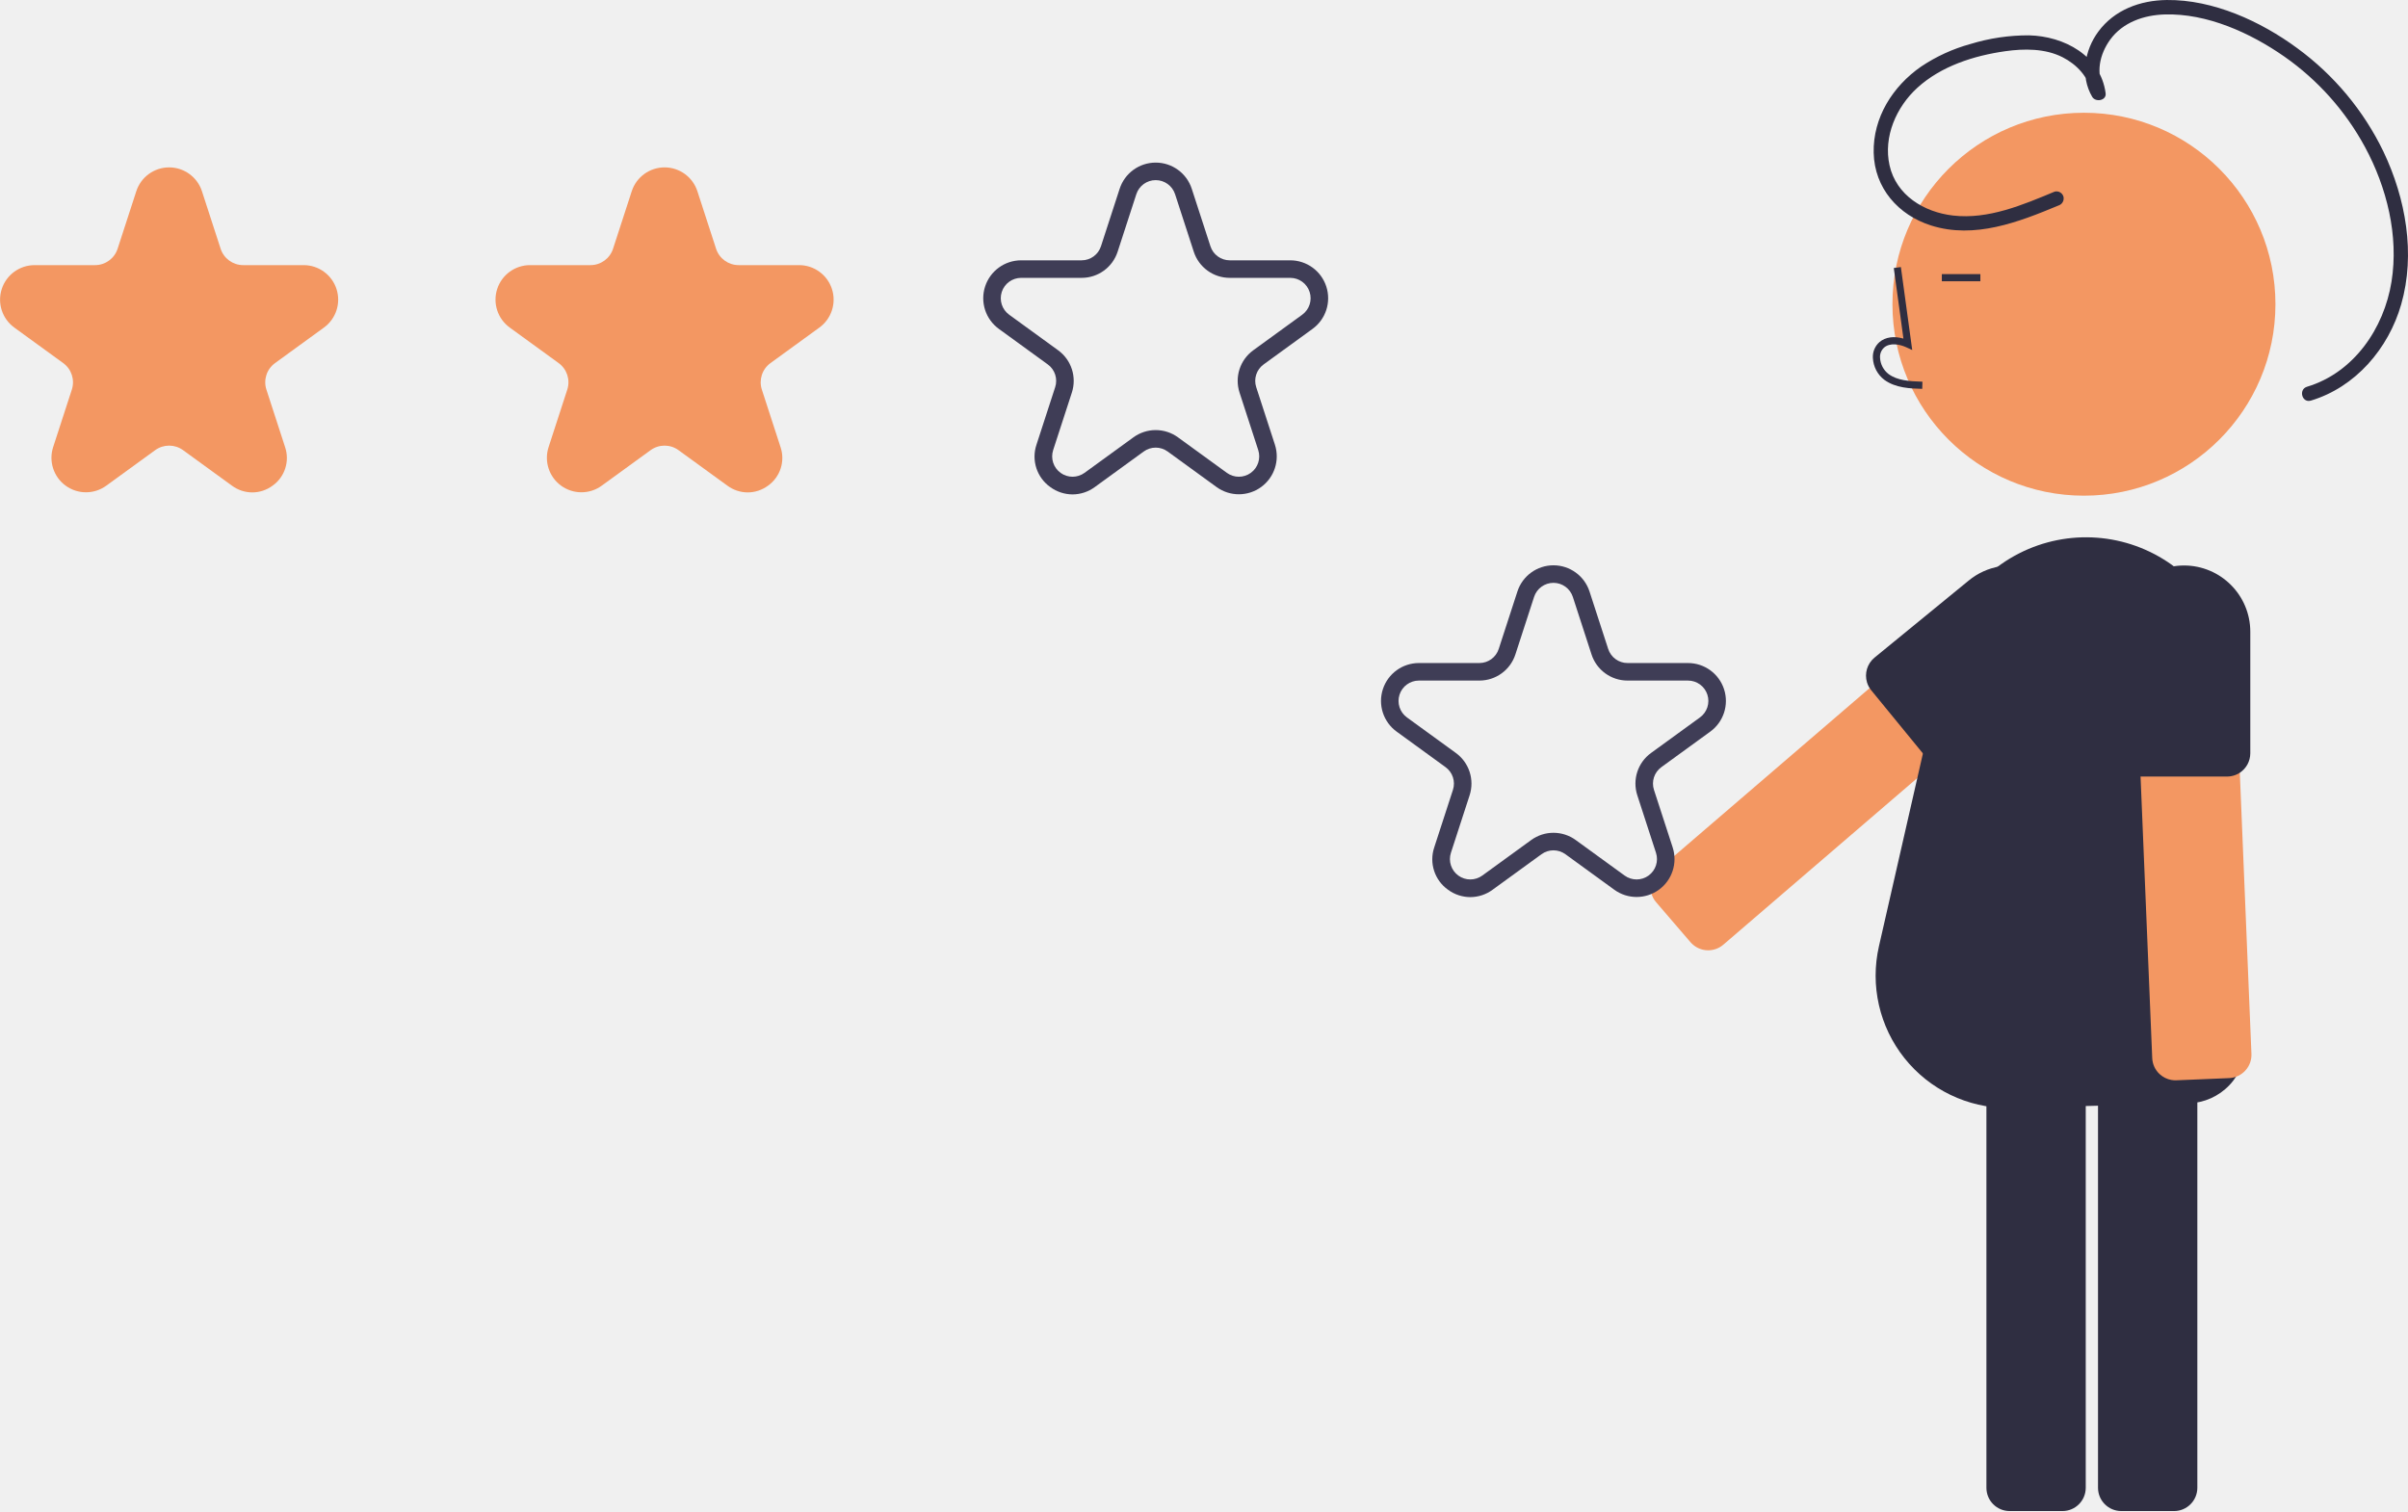
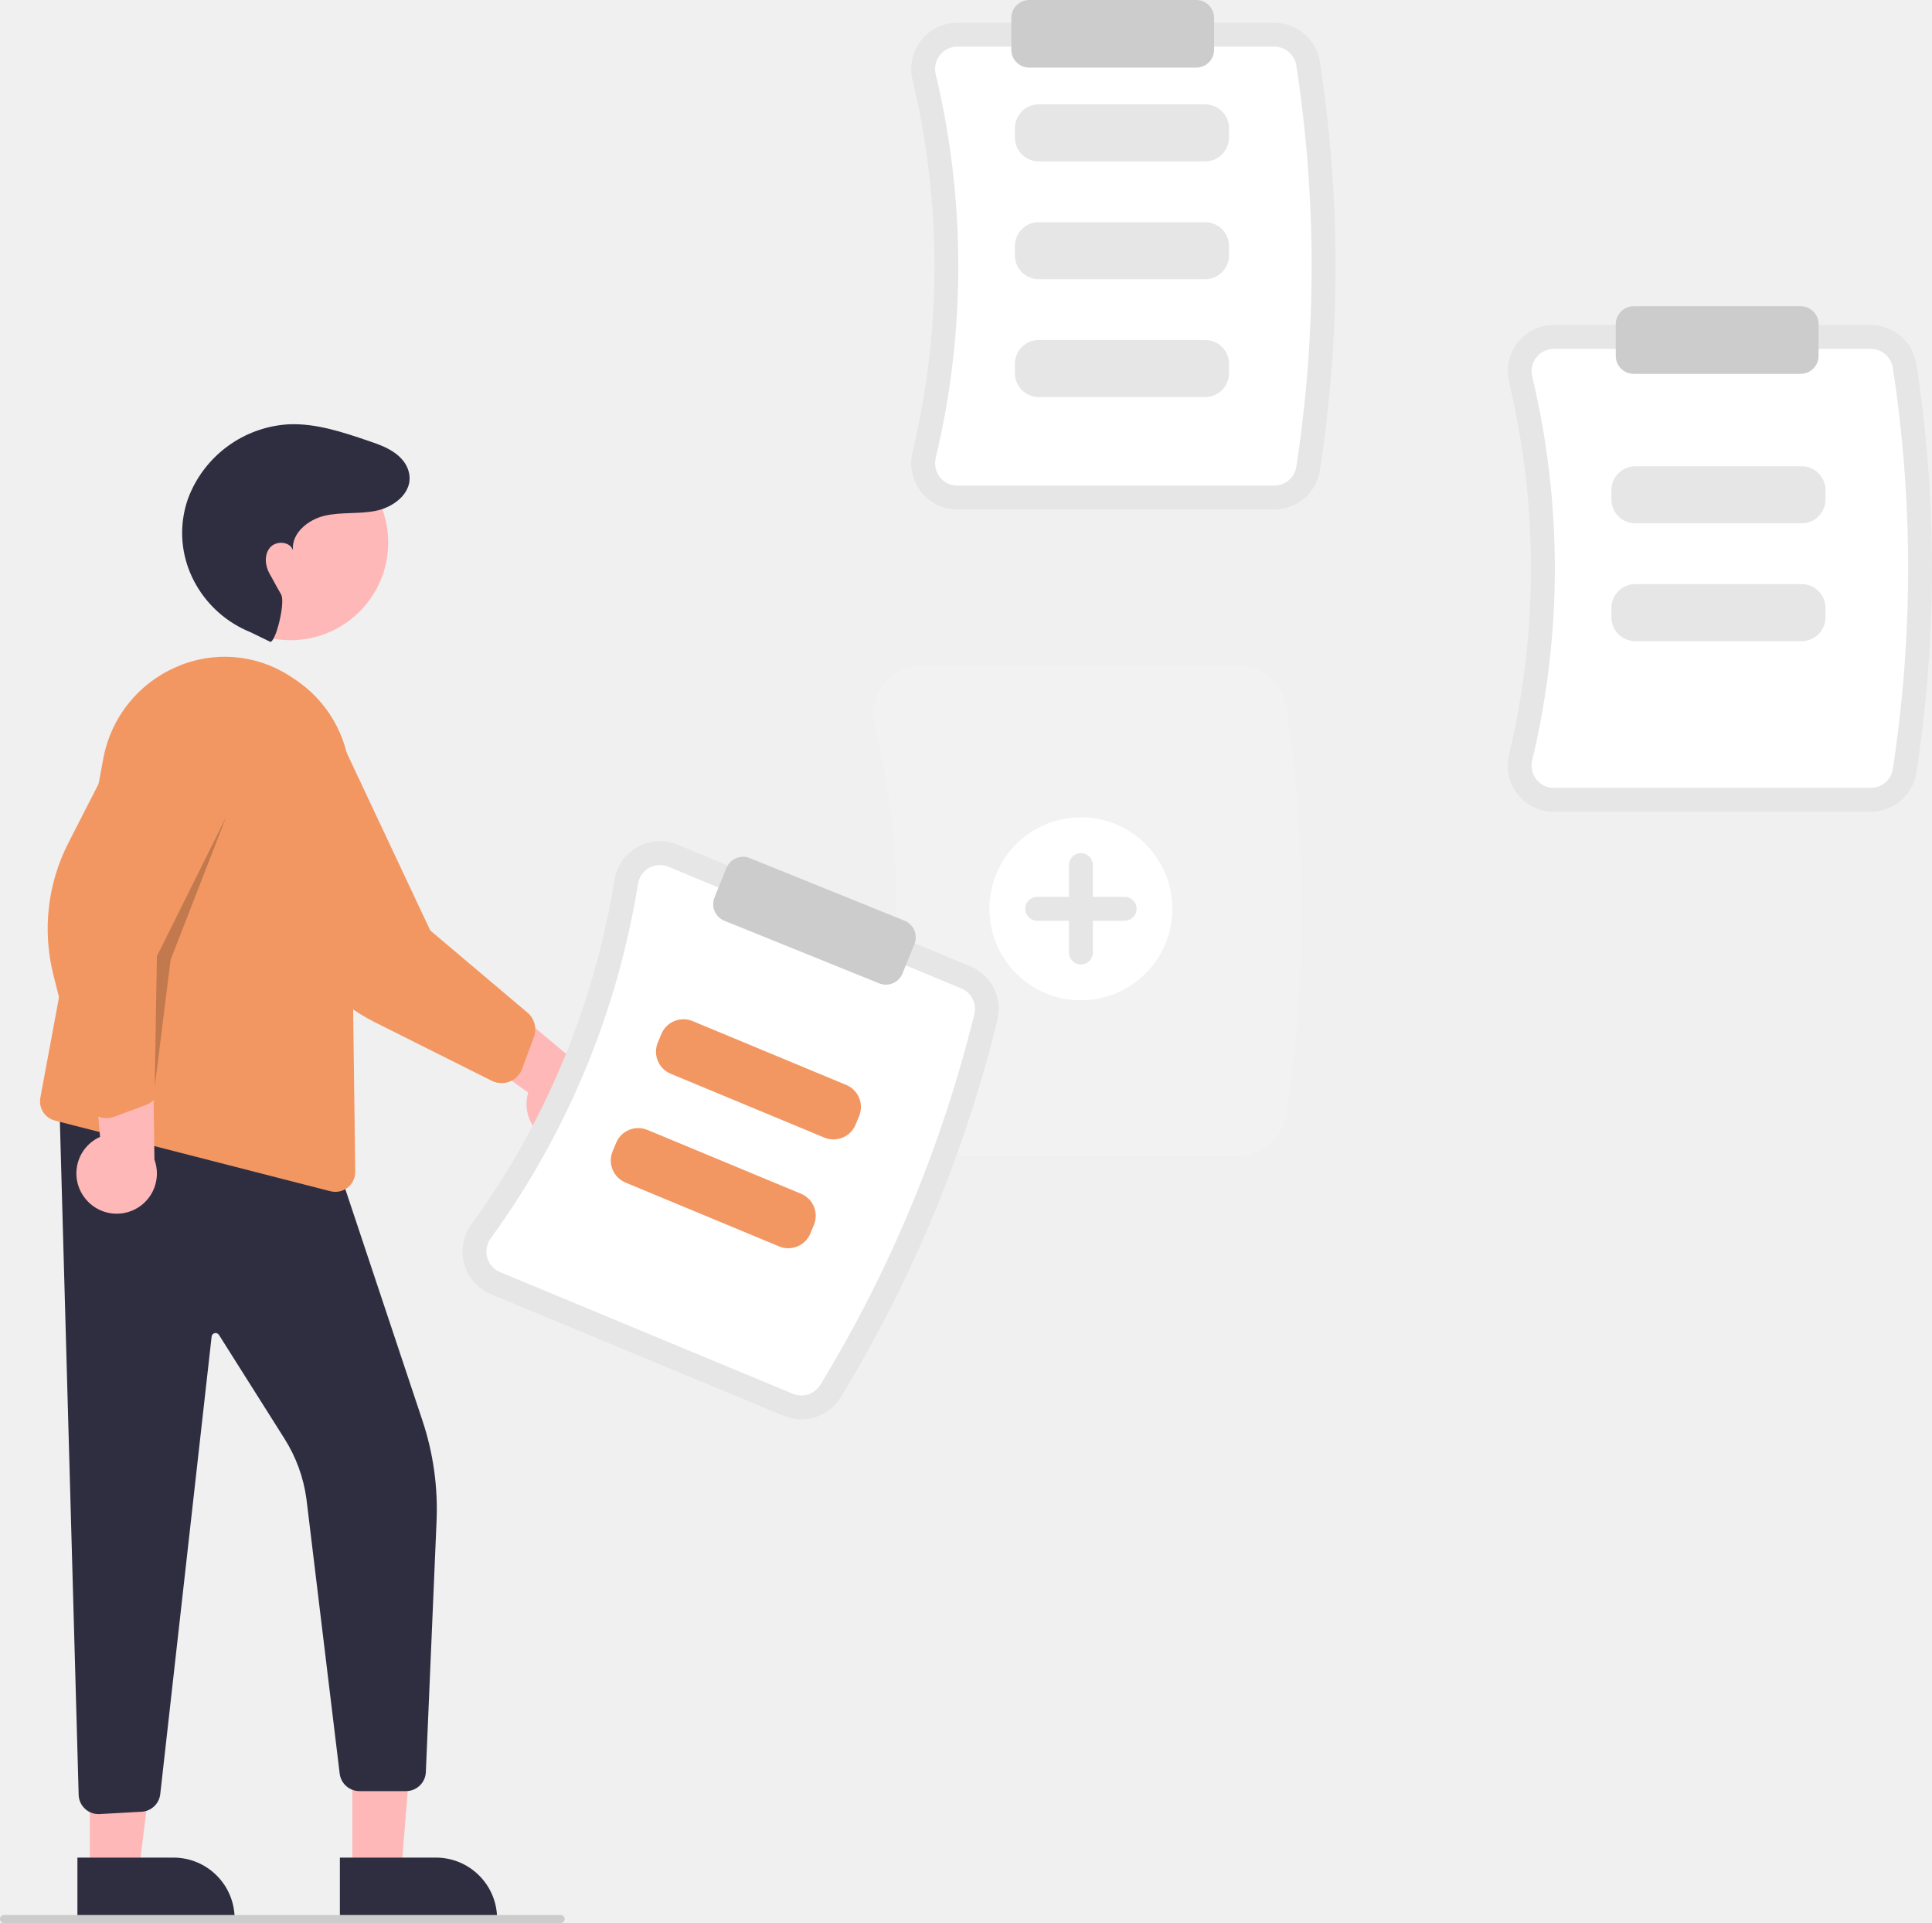
- <svg xmlns="http://www.w3.org/2000/svg" data-name="Layer 1" width="675.033" height="423.655" viewBox="0 0 675.033 423.655">
-   <path d="M333.204,376.231a9.646,9.646,0,0,1-5.687-1.883l-13.706-9.958a6.642,6.642,0,0,0-7.834,0l-13.706,9.958a9.675,9.675,0,0,1-14.889-10.816l5.235-16.112a6.649,6.649,0,0,0-2.421-7.452l-13.706-9.958a9.675,9.675,0,0,1,5.687-17.502h16.941a6.648,6.648,0,0,0,6.338-4.605l5.235-16.112a9.675,9.675,0,0,1,18.404,0l5.235,16.112a6.649,6.649,0,0,0,6.339,4.605h16.941a9.675,9.675,0,0,1,5.687,17.502l-13.706,9.958a6.648,6.648,0,0,0-2.421,7.452l5.235,16.112a9.53,9.53,0,0,1-3.515,10.816A9.645,9.645,0,0,1,333.204,376.231Z" transform="translate(-262.4834 -238.1726)" fill="#f39762" />
-   <path d="M472.091,376.231a9.645,9.645,0,0,1-5.687-1.883l-13.706-9.958a6.657,6.657,0,0,0-7.835,0L431.158,374.347a9.675,9.675,0,0,1-14.889-10.816l5.235-16.112a6.649,6.649,0,0,0-2.421-7.452l-13.706-9.958a9.675,9.675,0,0,1,5.687-17.502h16.941a6.648,6.648,0,0,0,6.338-4.605l5.235-16.112a9.675,9.675,0,0,1,18.404,0l5.235,16.112a6.648,6.648,0,0,0,6.338,4.605H486.497a9.675,9.675,0,0,1,5.687,17.502l-13.706,9.958a6.649,6.649,0,0,0-2.421,7.452l5.235,16.112a9.531,9.531,0,0,1-3.514,10.816A9.647,9.647,0,0,1,472.091,376.231Z" transform="translate(-262.4834 -238.1726)" fill="#f39762" />
-   <path d="M563.15,376.791a10.601,10.601,0,0,1-6.246-2.067,10.472,10.472,0,0,1-3.862-11.883l5.236-16.111a5.698,5.698,0,0,0-2.075-6.386l-13.706-9.958a10.628,10.628,0,0,1,6.247-19.226h16.941a5.696,5.696,0,0,0,5.432-3.947l5.236-16.111a10.628,10.628,0,0,1,20.215,0l5.235,16.111a5.698,5.698,0,0,0,5.432,3.947h16.941a10.628,10.628,0,0,1,6.247,19.226l-13.706,9.958a5.696,5.696,0,0,0-2.076,6.386l5.235,16.111a10.628,10.628,0,0,1-16.355,11.882l-13.705-9.957a5.697,5.697,0,0,0-6.715,0l-13.706,9.957A10.593,10.593,0,0,1,563.15,376.791Zm23.31-18.037a10.606,10.606,0,0,1,6.246,2.035l13.706,9.957a5.712,5.712,0,0,0,8.79-6.386L609.967,348.249a10.6,10.6,0,0,1,3.861-11.882l13.705-9.958a5.712,5.712,0,0,0-3.357-10.333H607.235a10.6,10.6,0,0,1-10.107-7.343l-5.235-16.111a5.712,5.712,0,0,0-10.865,0l-5.235,16.111a10.599,10.599,0,0,1-10.107,7.343H548.744a5.712,5.712,0,0,0-3.358,10.333l13.706,9.958A10.602,10.602,0,0,1,562.953,348.249l-5.236,16.111A5.712,5.712,0,0,0,566.507,370.746l13.706-9.957A10.61,10.61,0,0,1,586.46,358.753Z" transform="translate(-262.4834 -238.1726)" fill="#3f3d56" />
-   <path d="M821.013,401.5l-33.671,28.945-52.771,45.348L727.439,481.925a6.469,6.469,0,0,0-2.259,4.455,6.555,6.555,0,0,0,.758,3.581,6.489,6.489,0,0,0,.799,1.158l3.826,4.455,5.824,6.775c.107.12.208.232.324.345a6.531,6.531,0,0,0,8.872.342l59.839-51.416,33.741-29.001a6.53,6.53,0,0,0,.687-9.196l-2.036-2.367-7.608-8.856a6.512,6.512,0,0,0-9.194-.701Z" transform="translate(-262.4834 -238.1726)" fill="#f39762" />
-   <circle cx="584.19" cy="85.293" r="53.681" fill="#f39762" />
-   <path d="M850.618,531.926V655.308a6.526,6.526,0,0,0,6.52,6.52h14.804a6.526,6.526,0,0,0,6.52-6.52V531.926a6.526,6.526,0,0,0-6.52-6.52H857.138A6.526,6.526,0,0,0,850.618,531.926Z" transform="translate(-262.4834 -238.1726)" fill="#2f2e41" />
-   <path d="M819.334,531.926V655.308a6.519,6.519,0,0,0,6.52,6.52h14.804a6.526,6.526,0,0,0,6.52-6.52V531.926a6.526,6.526,0,0,0-6.52-6.52H825.854A6.519,6.519,0,0,0,819.334,531.926Z" transform="translate(-262.4834 -238.1726)" fill="#2f2e41" />
-   <path d="M825.344,548.828a37.102,37.102,0,0,1-36.138-45.354l16.746-73.411a41.311,41.311,0,0,1,65.399-33.499,41.41,41.41,0,0,1,17.261,33.576c.023.663,2.358,68.935,3.337,100.484A16.391,16.391,0,0,1,875.99,547.515l-49.451,1.295C826.14,548.822,825.741,548.828,825.344,548.828Z" transform="translate(-262.4834 -238.1726)" fill="#2f2e41" />
-   <path d="M801.341,347.195l.056-2.006c-3.732-.104-7.022-.338-9.494-2.144a6.167,6.167,0,0,1-2.389-4.542,3.525,3.525,0,0,1,1.156-2.903c1.641-1.386,4.282-.937,6.207-.055l1.66.761-3.183-23.261-1.987.272,2.707,19.786c-2.615-.769-5.039-.438-6.698.964a5.488,5.488,0,0,0-1.866,4.506,8.157,8.157,0,0,0,3.21,6.092C793.896,346.987,798.024,347.102,801.341,347.195Z" transform="translate(-262.4834 -238.1726)" fill="#2f2e41" />
-   <rect x="544.353" y="76.852" width="10.804" height="2.006" fill="#2f2e41" />
-   <path d="M860.699,411.523l1.845,44.364,2.879,69.519.391,9.398a6.469,6.469,0,0,0,2.096,4.534,6.555,6.555,0,0,0,3.28,1.625,6.488,6.488,0,0,0,1.404.09l5.868-.241,8.927-.371c.161-.01.311-.02.472-.04a6.531,6.531,0,0,0,5.767-6.75l-3.26-78.828-1.845-44.454a6.53,6.53,0,0,0-6.79-6.239l-3.12.13-11.665.481a6.512,6.512,0,0,0-6.249,6.78Z" transform="translate(-262.4834 -238.1726)" fill="#f39762" />
-   <path d="M856.195,415.275v34.103a6.515,6.515,0,0,0,6.349,6.51.923.923,0,0,0,.171.01h24.073a6.248,6.248,0,0,0,1.153-.11,6.426,6.426,0,0,0,2.427-.963,6.547,6.547,0,0,0,2.939-5.446V415.275a18.578,18.578,0,0,0-18.556-18.556,18.143,18.143,0,0,0-3.792.391A18.585,18.585,0,0,0,856.195,415.275Z" transform="translate(-262.4834 -238.1726)" fill="#2f2e41" />
-   <path d="M785.863,429.507a6.447,6.447,0,0,0,1.194,2.217l15.246,18.626a5.403,5.403,0,0,0,.932.923,6.516,6.516,0,0,0,8.245-.01L837.87,429.668a18.557,18.557,0,1,0-23.511-28.717l-26.389,21.595A6.555,6.555,0,0,0,785.863,429.507Z" transform="translate(-262.4834 -238.1726)" fill="#2f2e41" />
-   <path d="M838.454,291.902c-8.943,3.723-18.574,7.842-28.484,6.701-8.119-.935-15.921-5.682-17.792-14.071-1.787-8.016,1.907-16.378,7.795-21.747,6.66-6.074,15.855-9.012,24.63-10.252,5.302-.749,11.192-.797,16.08,1.684,3.913,1.986,7.43,5.578,8.035,10.093l3.76-1.018c-2.657-4.504-1.386-9.964,1.554-14.01,3.535-4.865,9.47-6.891,15.298-7.06,11.853-.344,23.982,5.156,33.527,11.814a73.867,73.867,0,0,1,22.601,25.353c6.125,11.336,9.499,24.891,7.438,37.754-2.097,13.092-10.566,25.515-23.675,29.456-2.481.746-1.424,4.642,1.073,3.891,12.514-3.762,21.758-14.598,25.309-26.956,4.08-14.201,1.273-29.753-4.985-42.884a77.867,77.867,0,0,0-24.119-28.947c-10.284-7.581-23.613-13.679-36.604-13.527-7.464.087-14.694,2.747-19.212,8.888-3.857,5.243-5.095,12.491-1.689,18.266.935,1.585,4.039,1.065,3.76-1.018-1.416-10.565-11.641-15.997-21.486-16.231a55.233,55.233,0,0,0-16.399,2.425,47.283,47.283,0,0,0-13.817,6.315c-7.951,5.504-13.544,14.294-13.32,24.192.223,9.875,6.875,17.46,16.095,20.38,12.168,3.854,24.507-.939,35.699-5.599a2.088,2.088,0,0,0,1.409-2.482,2.029,2.029,0,0,0-2.482-1.409Z" transform="translate(-262.4834 -238.1726)" fill="#2f2e41" />
-   <path d="M674.653,489.699a10.601,10.601,0,0,1-6.246-2.067,10.472,10.472,0,0,1-3.862-11.883l5.236-16.111a5.698,5.698,0,0,0-2.075-6.386l-13.706-9.958a10.628,10.628,0,0,1,6.247-19.226h16.941a5.696,5.696,0,0,0,5.432-3.947l5.236-16.111a10.628,10.628,0,0,1,20.215,0l5.235,16.111a5.698,5.698,0,0,0,5.432,3.947h16.941a10.628,10.628,0,0,1,6.247,19.226l-13.706,9.958a5.696,5.696,0,0,0-2.076,6.386L731.38,475.749a10.628,10.628,0,0,1-16.355,11.882l-13.705-9.957a5.697,5.697,0,0,0-6.715,0l-13.706,9.957A10.593,10.593,0,0,1,674.653,489.699Zm23.31-18.037a10.606,10.606,0,0,1,6.246,2.035l13.706,9.957a5.712,5.712,0,0,0,8.79-6.386l-5.235-16.111a10.6,10.6,0,0,1,3.861-11.882l13.705-9.958a5.712,5.712,0,0,0-3.357-10.333H718.738a10.6,10.6,0,0,1-10.107-7.343l-5.235-16.111a5.712,5.712,0,0,0-10.865,0l-5.235,16.111a10.599,10.599,0,0,1-10.107,7.343H660.247a5.712,5.712,0,0,0-3.358,10.333l13.706,9.958a10.602,10.602,0,0,1,3.861,11.882l-5.236,16.111a5.712,5.712,0,0,0,8.79,6.386l13.706-9.957A10.61,10.61,0,0,1,697.963,471.661Z" transform="translate(-262.4834 -238.1726)" fill="#3f3d56" />
+ <svg xmlns="http://www.w3.org/2000/svg" data-name="Layer 1" width="485.834" height="483.5" viewBox="0 0 485.834 483.5">
+   <path d="M677.542,336.347H597.8a11.478,11.478,0,0,1-9.066-4.394h0a11.622,11.622,0,0,1-2.177-9.968,201.631,201.631,0,0,0-0-93.647,11.624,11.624,0,0,1,2.177-9.967,11.478,11.478,0,0,1,9.066-4.394h79.741a11.623,11.623,0,0,1,11.439,9.755,337.961,337.961,0,0,1,0,102.858A11.623,11.623,0,0,1,677.542,336.347Z" transform="translate(-357.0831 -208.25)" fill="#e6e6e6" />
+   <path d="M597.8,219.978a5.513,5.513,0,0,0-4.354,2.108,5.659,5.659,0,0,0-1.054,4.854,207.656,207.656,0,0,1,0,96.445,5.656,5.656,0,0,0,1.053,4.853l0.0 0a5.511,5.511,0,0,0,4.354,2.109h79.741a5.582,5.582,0,0,0,5.509-4.667,331.985,331.985,0,0,0,0-101.035,5.582,5.582,0,0,0-5.509-4.667Z" transform="translate(-357.0831 -208.25)" fill="#fff" />
+   <path d="M660.141,248.829h-41.845a6.006,6.006,0,0,1-6-6v-2.345a6.006,6.006,0,0,1,6-6h41.845a6.006,6.006,0,0,1,6,6V242.829A6.006,6.006,0,0,1,660.141,248.829Z" transform="translate(-357.0831 -208.25)" fill="#e6e6e6" />
+   <path d="M660.141,278.454h-41.845a6.006,6.006,0,0,1-6-6V270.11a6.006,6.006,0,0,1,6-6h41.845a6.006,6.006,0,0,1,6,6v2.345A6.006,6.006,0,0,1,660.141,278.454Z" transform="translate(-357.0831 -208.25)" fill="#e6e6e6" />
+   <path d="M660.141,308.08h-41.845a6.006,6.006,0,0,1-6-6v-2.345a6.006,6.006,0,0,1,6-6h41.845a6.006,6.006,0,0,1,6,6v2.345A6.006,6.006,0,0,1,660.141,308.08Z" transform="translate(-357.0831 -208.25)" fill="#e6e6e6" />
+   <path d="M827.542,412.347H747.8a11.478,11.478,0,0,1-9.066-4.394h0a11.622,11.622,0,0,1-2.177-9.968,201.631,201.631,0,0,0-0-93.647,11.624,11.624,0,0,1,2.177-9.967,11.478,11.478,0,0,1,9.066-4.394h79.741a11.623,11.623,0,0,1,11.439,9.755,337.961,337.961,0,0,1,0,102.858A11.623,11.623,0,0,1,827.542,412.347Z" transform="translate(-357.0831 -208.25)" fill="#e6e6e6" />
+   <path d="M747.8,295.978a5.513,5.513,0,0,0-4.354,2.108,5.659,5.659,0,0,0-1.054,4.854,207.656,207.656,0,0,1,0,96.445,5.656,5.656,0,0,0,1.053,4.853l0.0 0a5.511,5.511,0,0,0,4.354,2.109h79.741a5.582,5.582,0,0,0,5.509-4.667,331.985,331.985,0,0,0,0-101.035,5.582,5.582,0,0,0-5.509-4.667Z" transform="translate(-357.0831 -208.25)" fill="#fff" />
+   <path d="M668.542,498.847H588.8a11.975,11.975,0,0,1-9.458-4.584,12.119,12.119,0,0,1-2.27-10.394,201.131,201.131,0,0,0-0-93.414,12.121,12.121,0,0,1,2.27-10.394,11.976,11.976,0,0,1,9.459-4.584h79.741a12.127,12.127,0,0,1,11.933,10.179,338.459,338.459,0,0,1,0,103.011A12.127,12.127,0,0,1,668.542,498.847Z" transform="translate(-357.0831 -208.25)" fill="#f2f2f2" />
+   <path d="M810.141,339.829h-41.845a6.006,6.006,0,0,1-6-6v-2.345a6.006,6.006,0,0,1,6-6h41.845a6.006,6.006,0,0,1,6,6V333.829A6.006,6.006,0,0,1,810.141,339.829Z" transform="translate(-357.0831 -208.25)" fill="#e6e6e6" />
+   <path d="M810.141,369.454h-41.845a6.006,6.006,0,0,1-6-6V361.11a6.006,6.006,0,0,1,6-6h41.845a6.006,6.006,0,0,1,6,6v2.345A6.006,6.006,0,0,1,810.141,369.454Z" transform="translate(-357.0831 -208.25)" fill="#e6e6e6" />
+   <circle cx="271.811" cy="228.5" r="23" fill="#fff" />
+   <path d="M639.894,433.75h-8v-8a3,3,0,0,0-6,0v8h-8a3,3,0,0,0,0,6h8v8a3,3,0,0,0,6,0v-8h8a3,3,0,0,0,0-6Z" transform="translate(-357.0831 -208.25)" fill="#e6e6e6" />
+   <path d="M657.894,225.25h-42a4.505,4.505,0,0,1-4.5-4.5v-8a4.505,4.505,0,0,1,4.5-4.5h42a4.505,4.505,0,0,1,4.5,4.5v8A4.505,4.505,0,0,1,657.894,225.25Z" transform="translate(-357.0831 -208.25)" fill="#ccc" />
+   <path d="M809.894,302.25h-42a4.505,4.505,0,0,1-4.5-4.5v-8a4.505,4.505,0,0,1,4.5-4.5h42a4.505,4.505,0,0,1,4.5,4.5v8A4.505,4.505,0,0,1,809.894,302.25Z" transform="translate(-357.0831 -208.25)" fill="#ccc" />
+   <polygon points="88.596 471.061 100.856 471.061 104.689 423.773 88.594 423.773 88.596 471.061" fill="#ffb8b8" />
+   <path d="M442.552,675.308l24.144-.001h.001a15.386,15.386,0,0,1,15.386,15.386v.5l-39.531.001Z" transform="translate(-357.0831 -208.25)" fill="#2f2e41" />
+   <polygon points="22.596 471.061 34.856 471.061 40.689 423.773 22.594 423.773 22.596 471.061" fill="#ffb8b8" />
+   <path d="M376.552,675.308l24.144-.001h.001a15.386,15.386,0,0,1,15.386,15.386v.5l-39.531.001Z" transform="translate(-357.0831 -208.25)" fill="#2f2e41" />
+   <path d="M381.854,664.373a4.981,4.981,0,0,1-3.375-1.318h0a4.961,4.961,0,0,1-1.616-3.537L371.947,483.304l69.811,17.452,21.54,64.618a70.461,70.461,0,0,1,3.545,25.824l-2.675,62.637a4.996,4.996,0,0,1-4.994,4.759h-11.709a5.023,5.023,0,0,1-4.955-4.33l-8.369-69.142a37.823,37.823,0,0,0-5.532-15.164l-16.469-26.076a1,1,0,0,0-1.838.41L397.378,659.38a4.993,4.993,0,0,1-4.687,4.396l-10.552.587C382.044,664.369,381.949,664.373,381.854,664.373Z" transform="translate(-357.0831 -208.25)" fill="#2f2e41" />
+   <circle cx="73.058" cy="136.406" r="24.561" fill="#ffb8b8" />
+   <path d="M441.424,507.922a5.076,5.076,0,0,1-1.253-.159H440.17l-69.264-17.76a4.998,4.998,0,0,1-3.663-5.815L383.15,398.497a31.214,31.214,0,0,1,18.25-22.54,30.113,30.113,0,0,1,28.266,2.075c.97.605,1.947,1.265,2.903,1.961a30.96,30.96,0,0,1,12.579,24.529l1.265,98.329a5.007,5.007,0,0,1-4.988,5.071Z" transform="translate(-357.0831 -208.25)" fill="#f39762" />
+   <path d="M378.032,508.93a10.056,10.056,0,0,1,4.214-14.832l-3.081-35.602,16.326,8.848.423,32.452a10.11,10.11,0,0,1-17.882,9.134Z" transform="translate(-357.0831 -208.25)" fill="#ffb8b8" />
+   <path d="M383.865,489.389a5.532,5.532,0,0,1-1.366-.173,5.496,5.496,0,0,1-3.972-3.986l-8.023-31.884a47.37,47.37,0,0,1,3.761-33.135l16.809-32.882a15.541,15.541,0,0,1,18.808-11.019,15.356,15.356,0,0,1,9.475,7.101,15.567,15.567,0,0,1,1.654,11.913l-23.927,53.506.284,32.036a5.519,5.519,0,0,1-3.584,5.205l-8.007,2.974A5.48,5.48,0,0,1,383.865,489.389Z" transform="translate(-357.0831 -208.25)" fill="#f39762" />
+   <path d="M498.401,495.835a10.056,10.056,0,0,1-8.493-12.87l-28.993-20.889,17.357-6.602,24.872,20.849a10.11,10.11,0,0,1-4.742,19.512Z" transform="translate(-357.0831 -208.25)" fill="#ffb8b8" />
+   <path d="M483.223,480.581a5.522,5.522,0,0,1-2.463-.582L451.361,465.282a47.381,47.381,0,0,1-22.661-24.465L414.743,406.626a15.544,15.544,0,0,1,3.918-21.444,15.352,15.352,0,0,1,11.59-2.543,15.57,15.57,0,0,1,10.081,6.512l24.945,53.04L489.743,462.873a5.518,5.518,0,0,1,1.607,6.112l-2.97,8.008a5.474,5.474,0,0,1-2.007,2.596,5.497,5.497,0,0,1-3.15.992Z" transform="translate(-357.0831 -208.25)" fill="#f39762" />
+   <path d="M424.983,369.593c1.305.571,3.977-9.827,2.78-11.907-1.78-3.093-1.675-3.071-2.857-5.117s-1.446-4.847.084-6.648,5.072-1.562,5.77.696c-.449-4.288,3.792-7.735,7.993-8.703s8.632-.367,12.857-1.229c4.902-1,10.003-5.11,8.047-10.501a7.593,7.593,0,0,0-1.481-2.434c-2.26-2.541-5.421-3.626-8.512-4.675-6.43-2.182-13.036-4.392-19.822-4.151A28.798,28.798,0,0,0,404.397,333.533a26.156,26.156,0,0,0-1.083,4.025c-2.329,12.524,4.944,24.878,16.756,29.647Z" transform="translate(-357.0831 -208.25)" fill="#2f2e41" />
+   <polygon points="38.9 273.343 39.457 240.414 56.9 205.343 42.9 241.343 38.9 273.343" opacity="0.2" />
+   <path d="M554.16,564.232,480.522,533.637a11.478,11.478,0,0,1-6.686-7.536h0a11.622,11.622,0,0,1,1.815-10.04,201.631,201.631,0,0,0,35.93-86.48,11.624,11.624,0,0,1,5.834-8.369,11.478,11.478,0,0,1,10.058-.579l73.638,30.596a11.623,11.623,0,0,1,6.821,13.398,337.961,337.961,0,0,1-39.465,94.986A11.623,11.623,0,0,1,554.16,564.232Z" transform="translate(-357.0831 -208.25)" fill="#e6e6e6" />
+   <path d="M525.171,426.174a5.513,5.513,0,0,0-4.83.276,5.659,5.659,0,0,0-2.835,4.078,207.656,207.656,0,0,1-37.004,89.064,5.656,5.656,0,0,0-.889,4.885l0.0.001a5.511,5.511,0,0,0,3.212,3.618l73.638,30.596a5.582,5.582,0,0,0,6.878-2.196,331.986,331.986,0,0,0,38.766-93.302,5.582,5.582,0,0,0-3.297-6.423Z" transform="translate(-357.0831 -208.25)" fill="#fff" />
+   <path d="M564.38,494.281l-38.642-16.055a6.006,6.006,0,0,1-3.239-7.843l.9-2.165a6.006,6.006,0,0,1,7.843-3.239l38.642,16.055a6.006,6.006,0,0,1,3.239,7.843l-.9,2.165A6.006,6.006,0,0,1,564.38,494.281Z" transform="translate(-357.0831 -208.25)" fill="#f39762" />
+   <path d="M553.013,521.64l-38.642-16.055a6.006,6.006,0,0,1-3.239-7.843l.9-2.165a6.006,6.006,0,0,1,7.843-3.239L558.517,508.394a6.006,6.006,0,0,1,3.239,7.843l-.9,2.165A6.006,6.006,0,0,1,553.013,521.64Z" transform="translate(-357.0831 -208.25)" fill="#f39762" />
+   <path d="M579.864,455.832a4.489,4.489,0,0,1-1.687-.331l-38.938-15.743a4.505,4.505,0,0,1-2.485-5.858l2.999-7.417a4.5,4.5,0,0,1,5.859-2.485l38.938,15.743a4.505,4.505,0,0,1,2.485,5.858l-2.999,7.417a4.511,4.511,0,0,1-4.171,2.815Z" transform="translate(-357.0831 -208.25)" fill="#ccc" />
+   <path d="M498.083,691.75h-140a1,1,0,1,1,0-2h140a1,1,0,0,1,0,2Z" transform="translate(-357.0831 -208.25)" fill="#ccc" />
</svg>
